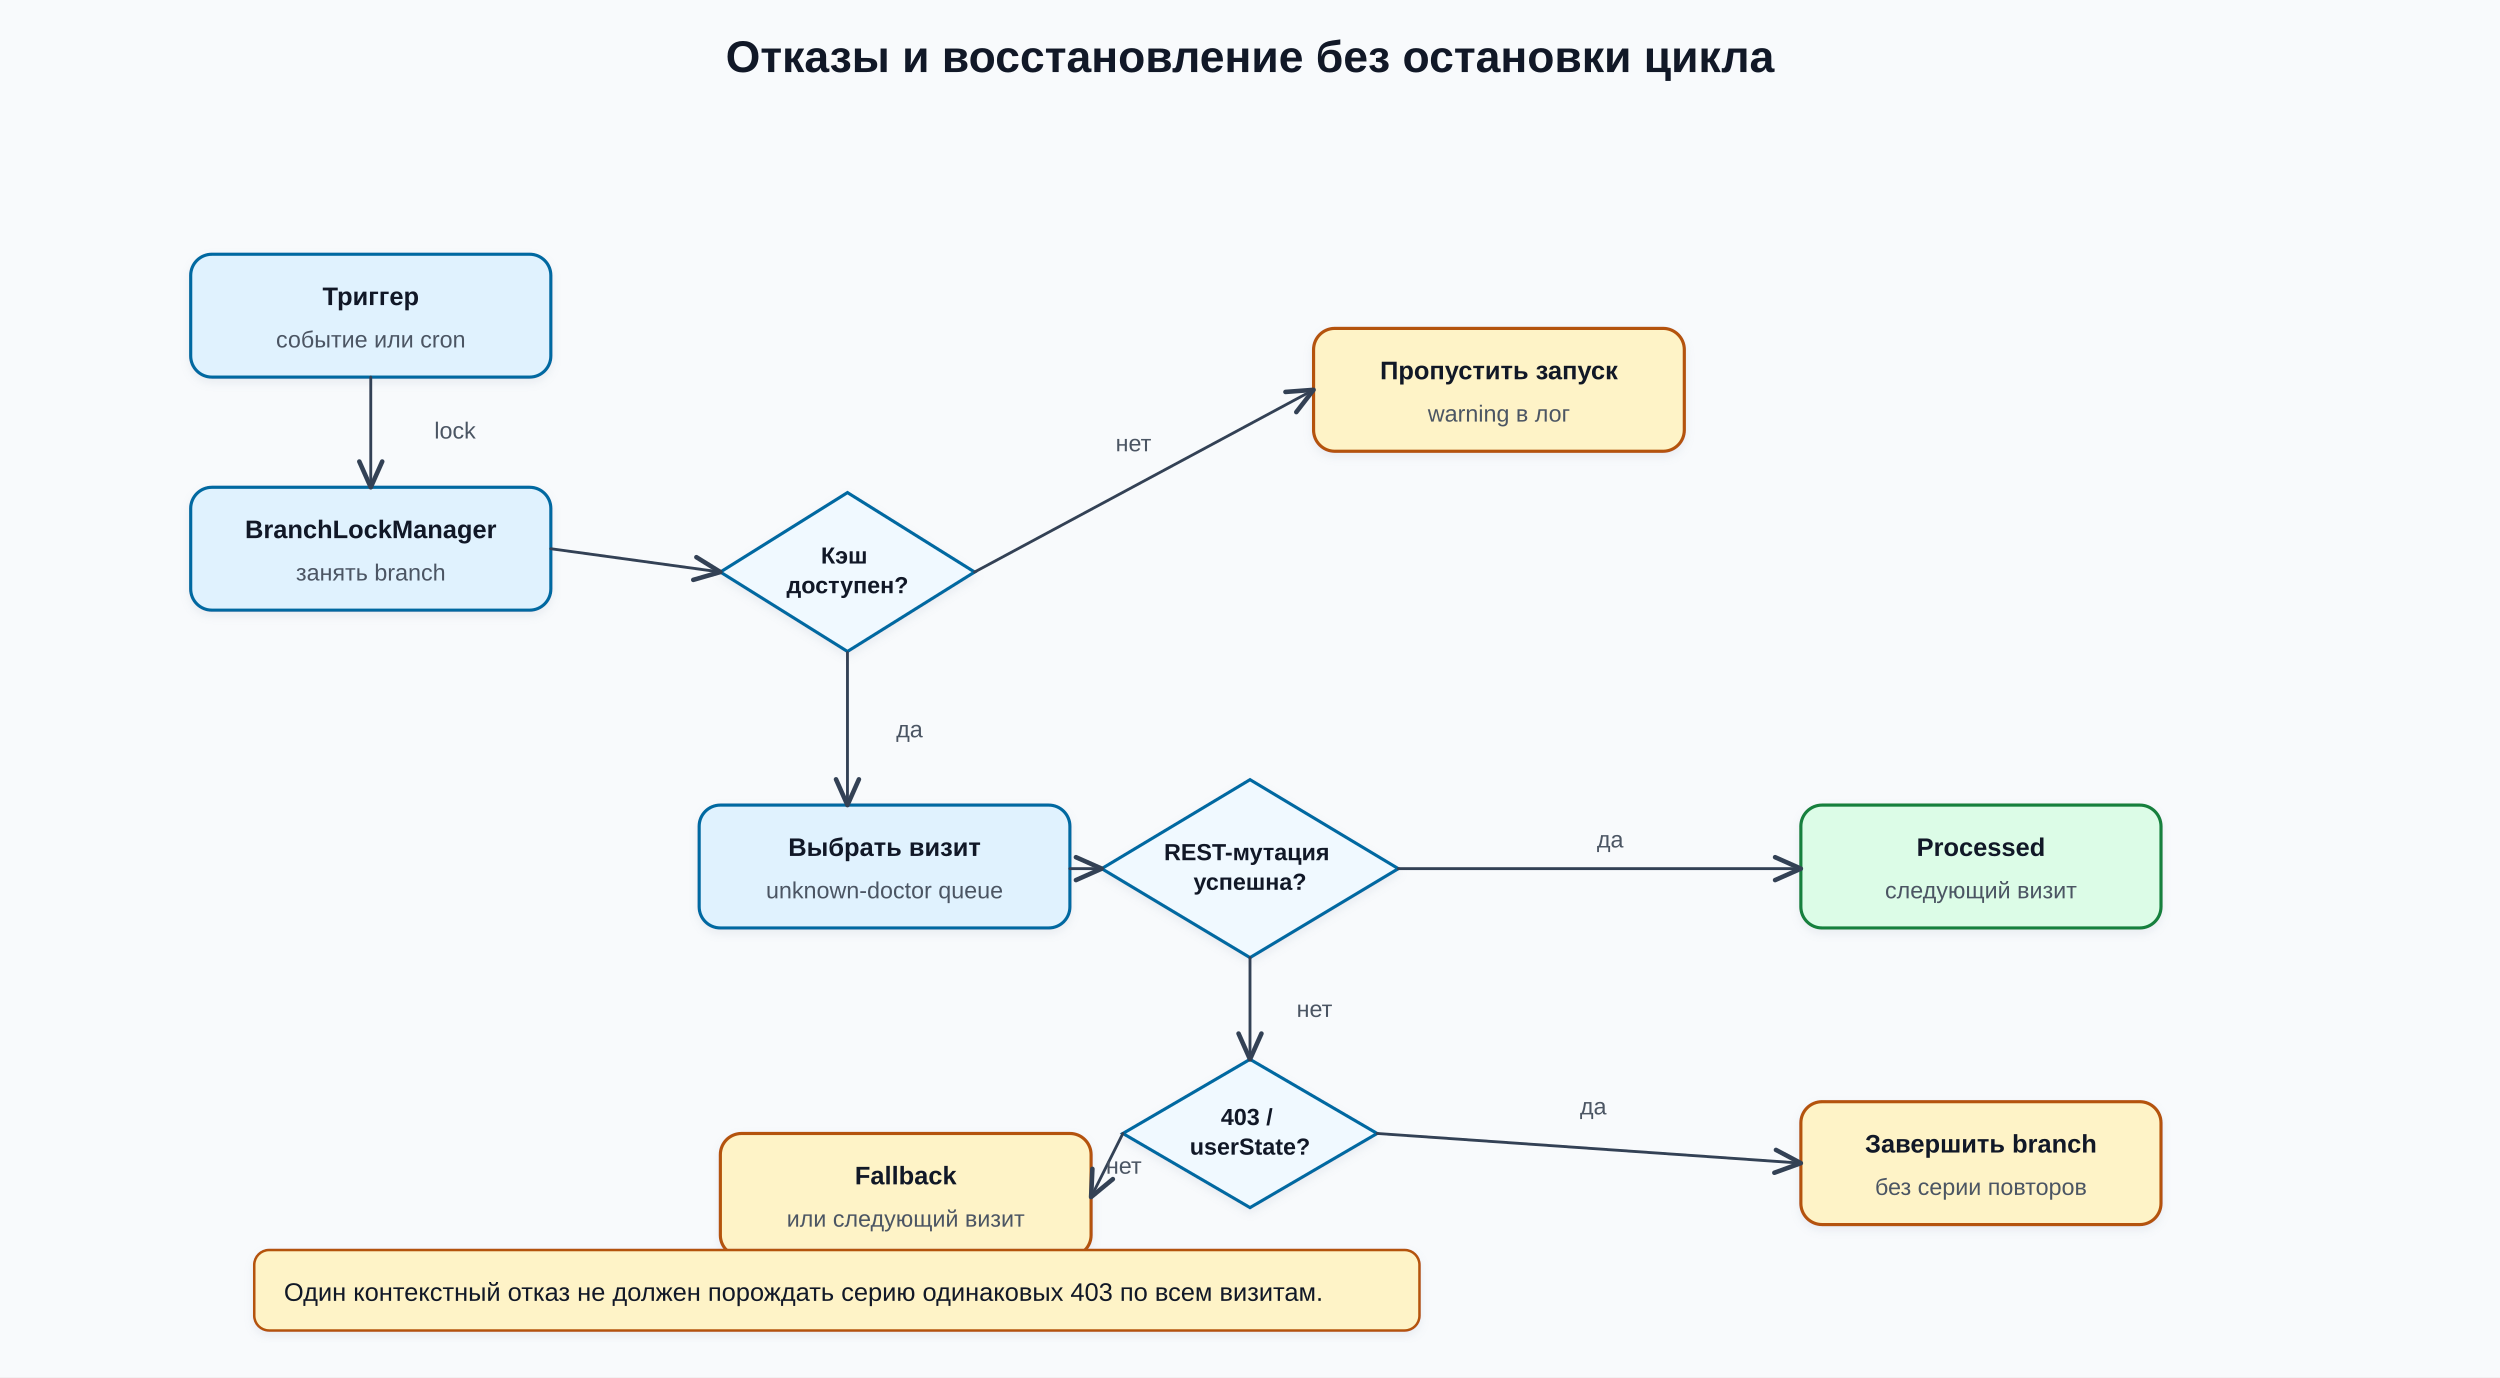
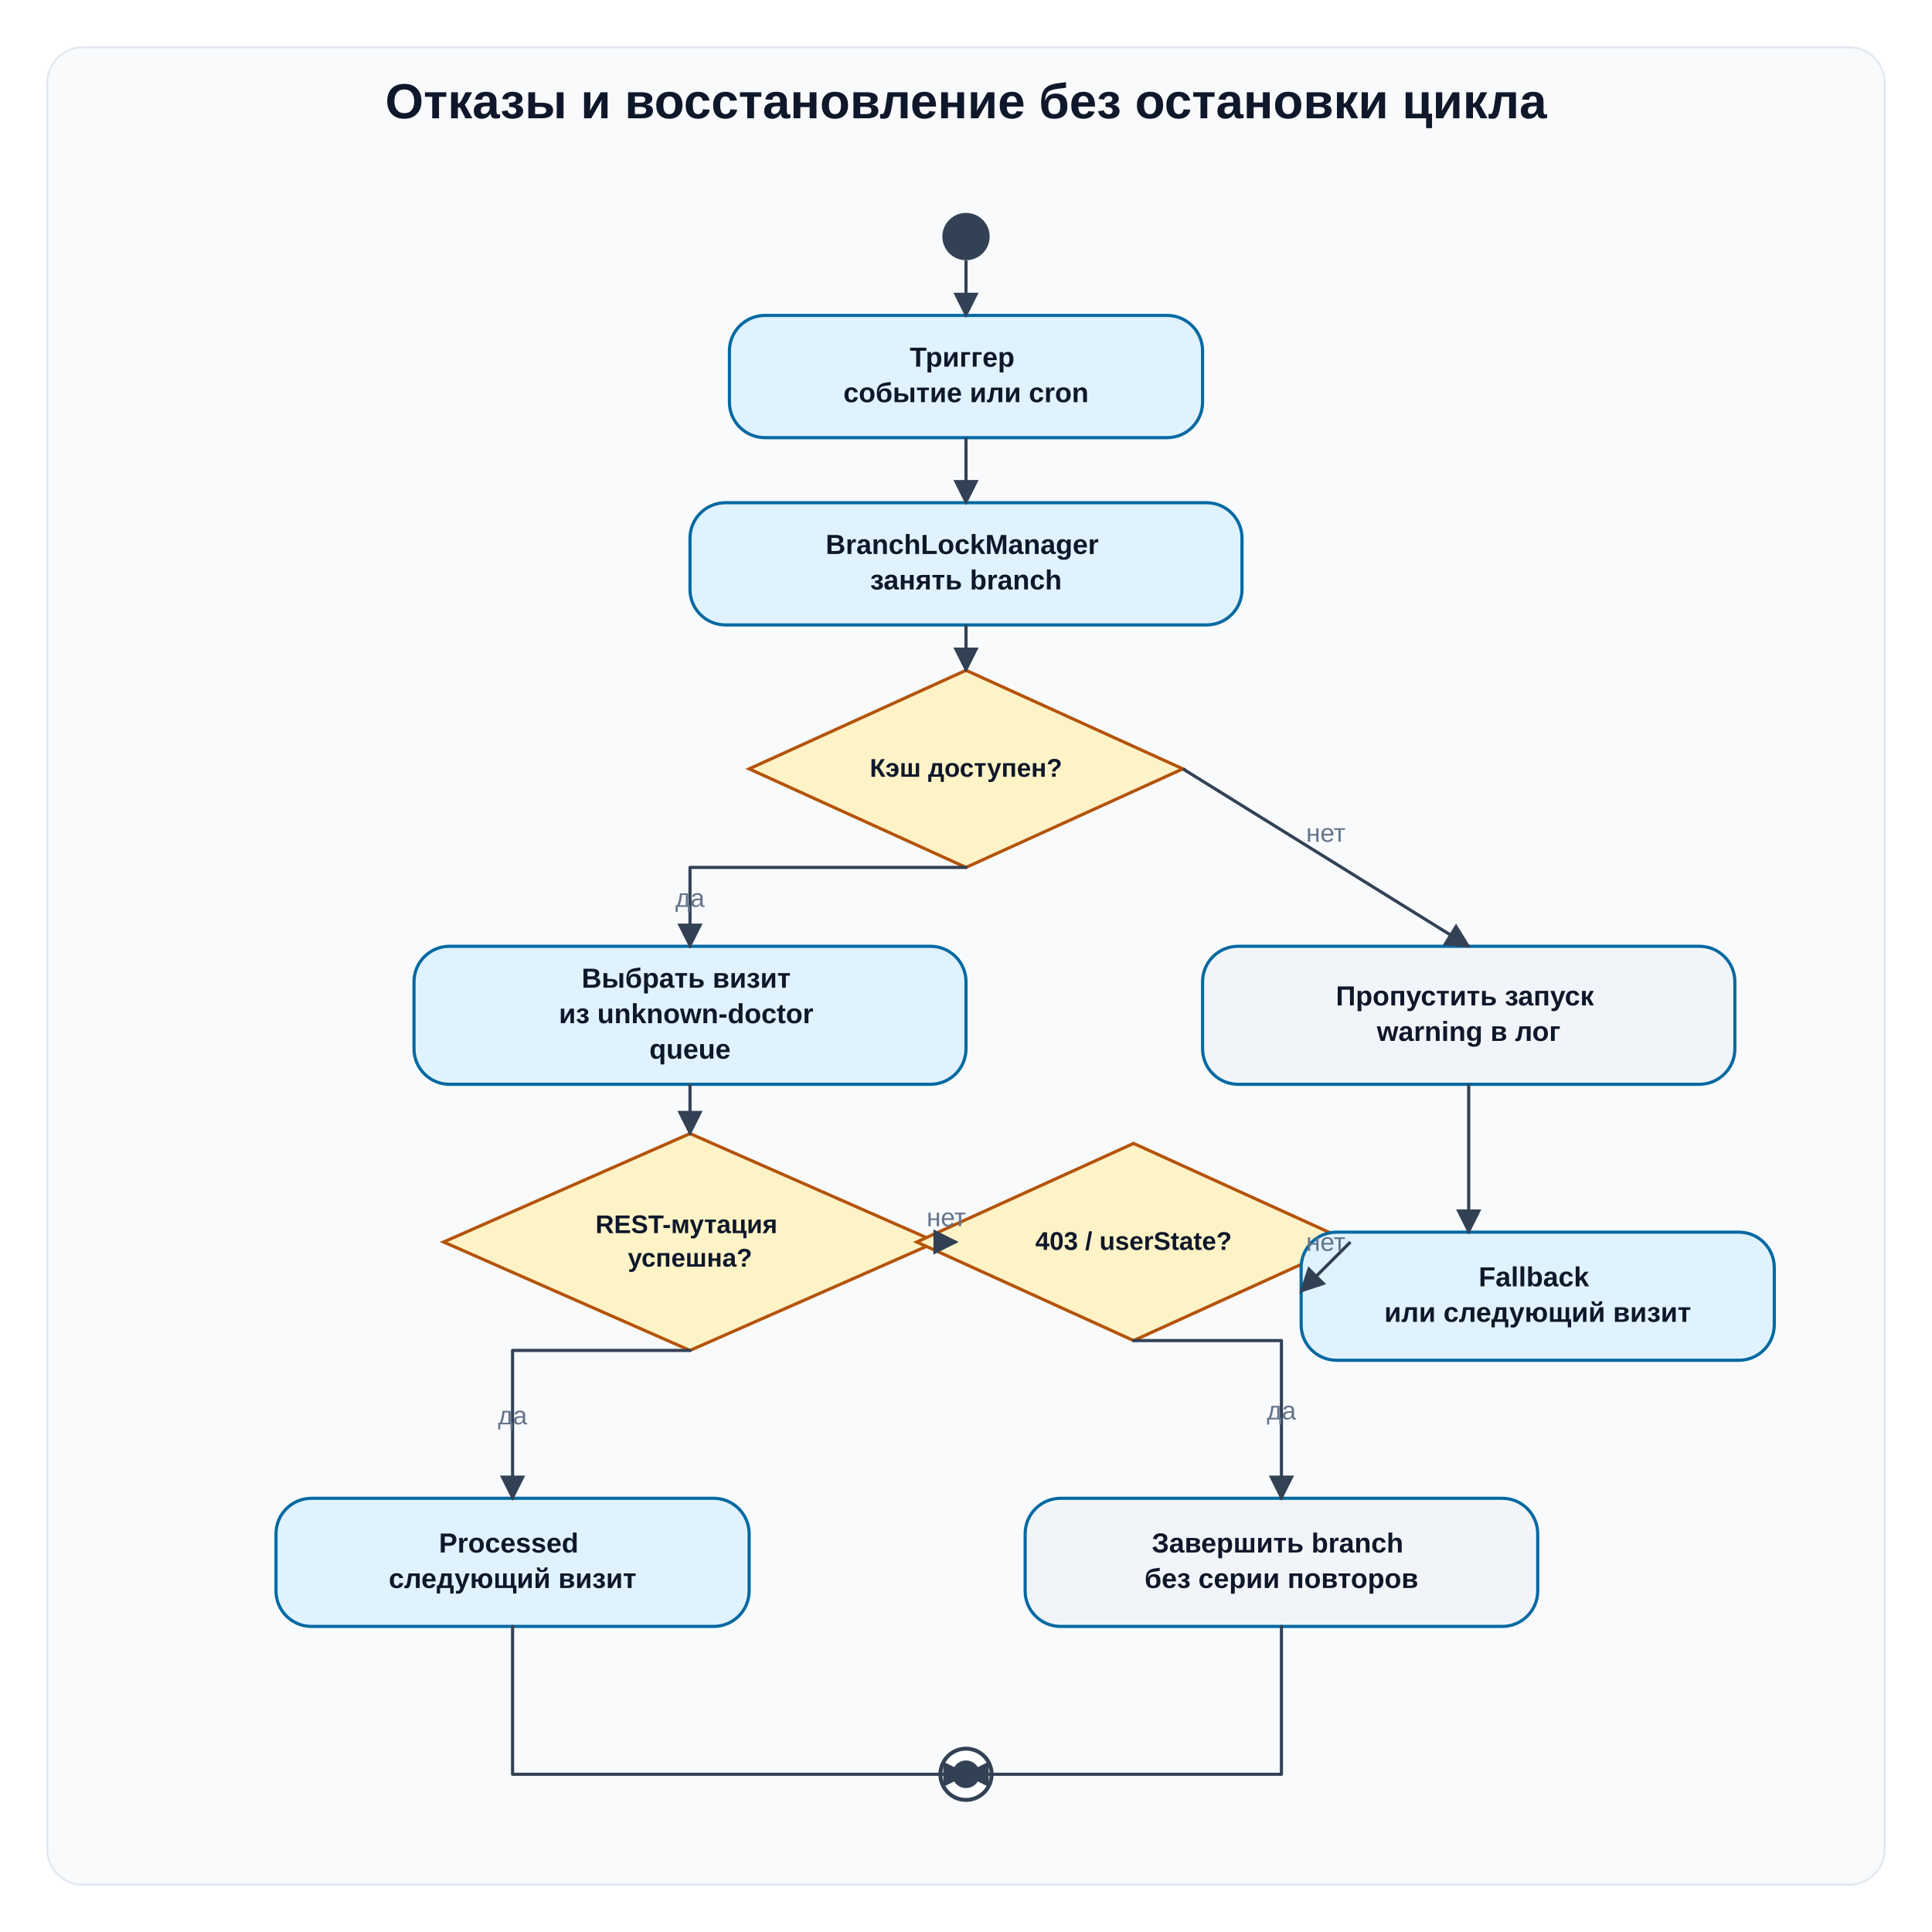
- <svg xmlns="http://www.w3.org/2000/svg" width="1180" height="650" viewBox="0 0 1180 650">
+ <svg xmlns="http://www.w3.org/2000/svg" width="980" height="980" viewBox="0 0 980 980" role="img" aria-label="Отказы и восстановление без остановки цикла">
  <defs>
-     <marker id="arrow" markerWidth="12" markerHeight="10" refX="10" refY="5" orient="auto" markerUnits="strokeWidth">
-       <path d="M 1 1 L 10 5 L 1 9" fill="none" stroke="#334155" stroke-width="1.6" stroke-linecap="round" stroke-linejoin="round" />
+     <marker id="arrow" viewBox="0 0 10 10" refX="9" refY="5" markerWidth="8" markerHeight="8" orient="auto-start-reverse">
+       <path d="M 0 0 L 10 5 L 0 10 z" fill="#334155" />
    </marker>
-     <marker id="triangle" markerWidth="14" markerHeight="12" refX="12" refY="6" orient="auto" markerUnits="strokeWidth">
-       <path d="M 1 6 L 12 1 L 12 11 Z" fill="#F8FAFC" stroke="#334155" stroke-width="1.5" />
+     <marker id="arrow-dashed" viewBox="0 0 10 10" refX="9" refY="5" markerWidth="8" markerHeight="8" orient="auto-start-reverse">
+       <path d="M 0 0 L 10 5 L 0 10 z" fill="#64748B" />
    </marker>
-     <marker id="green-dot" markerWidth="10" markerHeight="10" refX="5" refY="5" orient="auto">
-       <circle cx="5" cy="5" r="4" fill="#16A34A" />
-     </marker>
-     <filter id="card-shadow" x="-15%" y="-15%" width="130%" height="130%">
-       <feDropShadow dx="0" dy="2" stdDeviation="2" flood-color="#94A3B8" flood-opacity="0.16" />
-     </filter>
  </defs>
-   <rect x="0" y="0" width="1180" height="650" fill="#F8FAFC" />
-   <text x="590.0" y="34" text-anchor="middle" font-family="Segoe UI, Arial, sans-serif" font-size="21" font-weight="700" fill="#111827">Отказы и восстановление без остановки цикла</text>
-   <rect x="90" y="120" width="170" height="58" rx="10" ry="10" fill="#E0F2FE" stroke="#0369A1" stroke-width="1.5" filter="url(#card-shadow)" />
-   <text x="175.0" y="144" text-anchor="middle" font-family="Segoe UI, Arial, sans-serif" font-size="12" font-weight="700" fill="#111827" style="">
-     <tspan x="175.0" dy="0">Триггер</tspan>
+   <rect x="0.0" y="0.0" width="980.0" height="980.0" rx="0.0" fill="#FFFFFF" stroke="none" stroke-width="1" />
+   <rect x="24.0" y="24.0" width="932.0" height="932.0" rx="18.0" fill="#F8FAFC" stroke="#E2E8F0" stroke-width="1" />
+   <text x="490.0" y="60.0" text-anchor="middle" font-family="Segoe UI, Arial, sans-serif" font-size="25" font-weight="700" fill="#0F172A">Отказы и восстановление без остановки цикла</text>
+   <circle cx="490" cy="120" r="12" fill="#334155" />
+   <rect x="370.0" y="160.0" width="240.0" height="62.0" rx="18.0" fill="#E0F2FE" stroke="#0369A1" stroke-width="1.6" />
+   <text x="490.0" y="186.0" text-anchor="middle" font-family="Segoe UI, Arial, sans-serif" font-size="14" font-weight="600" fill="#0F172A">
+     <tspan x="490.0" dy="0">Триггер</tspan>
+     <tspan x="490.0" dy="18">событие или cron</tspan>
  </text>
-   <text x="175.0" y="164" text-anchor="middle" font-family="Segoe UI, Arial, sans-serif" font-size="11" font-weight="400" fill="#4B5563" style="">
-     <tspan x="175.0" dy="0">событие или cron</tspan>
+   <rect x="350.0" y="255.0" width="280.0" height="62.0" rx="18.0" fill="#E0F2FE" stroke="#0369A1" stroke-width="1.6" />
+   <text x="490.0" y="281.0" text-anchor="middle" font-family="Segoe UI, Arial, sans-serif" font-size="14" font-weight="600" fill="#0F172A">
+     <tspan x="490.0" dy="0">BranchLockManager</tspan>
+     <tspan x="490.0" dy="18">занять branch</tspan>
  </text>
-   <rect x="90" y="230" width="170" height="58" rx="10" ry="10" fill="#E0F2FE" stroke="#0369A1" stroke-width="1.5" filter="url(#card-shadow)" />
-   <text x="175.0" y="254" text-anchor="middle" font-family="Segoe UI, Arial, sans-serif" font-size="12" font-weight="700" fill="#111827" style="">
-     <tspan x="175.0" dy="0">BranchLockManager</tspan>
+   <path d="M 490.0 340.0 L 600.0 390.0 L 490.0 440.0 L 380.0 390.0 Z" fill="#FEF3C7" stroke="#B45309" stroke-width="1.6" />
+   <text x="490.0" y="394.0" text-anchor="middle" font-family="Segoe UI, Arial, sans-serif" font-size="13" font-weight="600" fill="#0F172A">
+     <tspan x="490.0" dy="0">Кэш доступен?</tspan>
  </text>
-   <text x="175.0" y="274" text-anchor="middle" font-family="Segoe UI, Arial, sans-serif" font-size="11" font-weight="400" fill="#4B5563" style="">
-     <tspan x="175.0" dy="0">занять branch</tspan>
+   <rect x="610.0" y="480.0" width="270.0" height="70.0" rx="18.0" fill="#F1F5F9" stroke="#0369A1" stroke-width="1.6" />
+   <text x="745.0" y="510.0" text-anchor="middle" font-family="Segoe UI, Arial, sans-serif" font-size="14" font-weight="600" fill="#0F172A">
+     <tspan x="745.0" dy="0">Пропустить запуск</tspan>
+     <tspan x="745.0" dy="18">warning в лог</tspan>
  </text>
-   <path d="M 400 232.5 L 460.0 270 L 400 307.5 L 340.0 270 Z" fill="#F0F9FF" stroke="#0369A1" stroke-width="1.5" filter="url(#card-shadow)" />
-   <text x="400" y="266" text-anchor="middle" font-family="Segoe UI, Arial, sans-serif" font-size="11" font-weight="700" fill="#111827" style="">
-     <tspan x="400" dy="0">Кэш</tspan>
-     <tspan x="400" dy="14">доступен?</tspan>
+   <rect x="210.0" y="480.0" width="280.0" height="70.0" rx="18.0" fill="#E0F2FE" stroke="#0369A1" stroke-width="1.6" />
+   <text x="350.0" y="501.0" text-anchor="middle" font-family="Segoe UI, Arial, sans-serif" font-size="14" font-weight="600" fill="#0F172A">
+     <tspan x="350.0" dy="0">Выбрать визит</tspan>
+     <tspan x="350.0" dy="18">из unknown-doctor</tspan>
+     <tspan x="350.0" dy="18">queue</tspan>
  </text>
-   <rect x="620" y="155" width="175" height="58" rx="10" ry="10" fill="#FEF3C7" stroke="#B45309" stroke-width="1.5" filter="url(#card-shadow)" />
-   <text x="707.5" y="179" text-anchor="middle" font-family="Segoe UI, Arial, sans-serif" font-size="12" font-weight="700" fill="#111827" style="">
-     <tspan x="707.5" dy="0">Пропустить запуск</tspan>
+   <path d="M 350.0 575.0 L 475.0 630.0 L 350.0 685.0 L 225.0 630.0 Z" fill="#FEF3C7" stroke="#B45309" stroke-width="1.6" />
+   <text x="350.0" y="625.5" text-anchor="middle" font-family="Segoe UI, Arial, sans-serif" font-size="13" font-weight="600" fill="#0F172A">
+     <tspan x="350.0" dy="0">REST-мутация</tspan>
+     <tspan x="350.0" dy="17">успешна?</tspan>
  </text>
-   <text x="707.5" y="199" text-anchor="middle" font-family="Segoe UI, Arial, sans-serif" font-size="11" font-weight="400" fill="#4B5563" style="">
-     <tspan x="707.5" dy="0">warning в лог</tspan>
+   <rect x="140.0" y="760.0" width="240.0" height="65.0" rx="18.0" fill="#E0F2FE" stroke="#0369A1" stroke-width="1.6" />
+   <text x="260.0" y="787.5" text-anchor="middle" font-family="Segoe UI, Arial, sans-serif" font-size="14" font-weight="600" fill="#0F172A">
+     <tspan x="260.0" dy="0">Processed</tspan>
+     <tspan x="260.0" dy="18">следующий визит</tspan>
  </text>
-   <rect x="330" y="380" width="175" height="58" rx="10" ry="10" fill="#E0F2FE" stroke="#0369A1" stroke-width="1.5" filter="url(#card-shadow)" />
-   <text x="417.5" y="404" text-anchor="middle" font-family="Segoe UI, Arial, sans-serif" font-size="12" font-weight="700" fill="#111827" style="">
-     <tspan x="417.5" dy="0">Выбрать визит</tspan>
+   <path d="M 575.0 580.0 L 685.0 630.0 L 575.0 680.0 L 465.0 630.0 Z" fill="#FEF3C7" stroke="#B45309" stroke-width="1.6" />
+   <text x="575.0" y="634.0" text-anchor="middle" font-family="Segoe UI, Arial, sans-serif" font-size="13" font-weight="600" fill="#0F172A">
+     <tspan x="575.0" dy="0">403 / userState?</tspan>
  </text>
-   <text x="417.5" y="424" text-anchor="middle" font-family="Segoe UI, Arial, sans-serif" font-size="11" font-weight="400" fill="#4B5563" style="">
-     <tspan x="417.5" dy="0">unknown-doctor queue</tspan>
+   <rect x="520.0" y="760.0" width="260.0" height="65.0" rx="18.0" fill="#F1F5F9" stroke="#0369A1" stroke-width="1.6" />
+   <text x="650.0" y="787.5" text-anchor="middle" font-family="Segoe UI, Arial, sans-serif" font-size="14" font-weight="600" fill="#0F172A">
+     <tspan x="650.0" dy="0">Завершить branch</tspan>
+     <tspan x="650.0" dy="18">без серии повторов</tspan>
  </text>
-   <path d="M 590 368.0 L 660.0 410 L 590 452.0 L 520.0 410 Z" fill="#F0F9FF" stroke="#0369A1" stroke-width="1.5" filter="url(#card-shadow)" />
-   <text x="590" y="406" text-anchor="middle" font-family="Segoe UI, Arial, sans-serif" font-size="11" font-weight="700" fill="#111827" style="">
-     <tspan x="590" dy="0">REST-мутация</tspan>
-     <tspan x="590" dy="14">успешна?</tspan>
+   <rect x="660.0" y="625.0" width="240.0" height="65.0" rx="18.0" fill="#E0F2FE" stroke="#0369A1" stroke-width="1.6" />
+   <text x="780.0" y="652.5" text-anchor="middle" font-family="Segoe UI, Arial, sans-serif" font-size="14" font-weight="600" fill="#0F172A">
+     <tspan x="780.0" dy="0">Fallback</tspan>
+     <tspan x="780.0" dy="18">или следующий визит</tspan>
  </text>
-   <rect x="850" y="380" width="170" height="58" rx="10" ry="10" fill="#DCFCE7" stroke="#15803D" stroke-width="1.5" filter="url(#card-shadow)" />
-   <text x="935.0" y="404" text-anchor="middle" font-family="Segoe UI, Arial, sans-serif" font-size="12" font-weight="700" fill="#111827" style="">
-     <tspan x="935.0" dy="0">Processed</tspan>
-   </text>
-   <text x="935.0" y="424" text-anchor="middle" font-family="Segoe UI, Arial, sans-serif" font-size="11" font-weight="400" fill="#4B5563" style="">
-     <tspan x="935.0" dy="0">следующий визит</tspan>
-   </text>
-   <path d="M 590 500.0 L 650.0 535 L 590 570.0 L 530.0 535 Z" fill="#F0F9FF" stroke="#0369A1" stroke-width="1.5" filter="url(#card-shadow)" />
-   <text x="590" y="531" text-anchor="middle" font-family="Segoe UI, Arial, sans-serif" font-size="11" font-weight="700" fill="#111827" style="">
-     <tspan x="590" dy="0">403 /</tspan>
-     <tspan x="590" dy="14">userState?</tspan>
-   </text>
-   <rect x="850" y="520" width="170" height="58" rx="10" ry="10" fill="#FEF3C7" stroke="#B45309" stroke-width="1.5" filter="url(#card-shadow)" />
-   <text x="935.0" y="544" text-anchor="middle" font-family="Segoe UI, Arial, sans-serif" font-size="12" font-weight="700" fill="#111827" style="">
-     <tspan x="935.0" dy="0">Завершить branch</tspan>
-   </text>
-   <text x="935.0" y="564" text-anchor="middle" font-family="Segoe UI, Arial, sans-serif" font-size="11" font-weight="400" fill="#4B5563" style="">
-     <tspan x="935.0" dy="0">без серии повторов</tspan>
-   </text>
-   <rect x="340" y="535" width="175" height="58" rx="10" ry="10" fill="#FEF3C7" stroke="#B45309" stroke-width="1.5" filter="url(#card-shadow)" />
-   <text x="427.5" y="559" text-anchor="middle" font-family="Segoe UI, Arial, sans-serif" font-size="12" font-weight="700" fill="#111827" style="">
-     <tspan x="427.5" dy="0">Fallback</tspan>
-   </text>
-   <text x="427.5" y="579" text-anchor="middle" font-family="Segoe UI, Arial, sans-serif" font-size="11" font-weight="400" fill="#4B5563" style="">
-     <tspan x="427.5" dy="0">или следующий визит</tspan>
-   </text>
-   <line x1="175" y1="178" x2="175" y2="230" stroke="#334155" stroke-width="1.35" stroke-linecap="round" marker-end="url(#arrow)" />
-   <text x="205" y="207" text-anchor="start" font-family="Segoe UI, Arial, sans-serif" font-size="11" font-weight="400" fill="#4B5563" style="">
-     <tspan x="205" dy="0">lock</tspan>
-   </text>
-   <line x1="260" y1="259" x2="340" y2="270" stroke="#334155" stroke-width="1.35" stroke-linecap="round" marker-end="url(#arrow)" />
-   <line x1="460" y1="270" x2="620" y2="184" stroke="#334155" stroke-width="1.35" stroke-linecap="round" marker-end="url(#arrow)" />
-   <text x="535" y="213" text-anchor="middle" font-family="Segoe UI, Arial, sans-serif" font-size="11" font-weight="400" fill="#4B5563" style="">
-     <tspan x="535" dy="0">нет</tspan>
-   </text>
-   <line x1="400" y1="308" x2="400" y2="380" stroke="#334155" stroke-width="1.35" stroke-linecap="round" marker-end="url(#arrow)" />
-   <text x="423" y="348" text-anchor="start" font-family="Segoe UI, Arial, sans-serif" font-size="11" font-weight="400" fill="#4B5563" style="">
-     <tspan x="423" dy="0">да</tspan>
-   </text>
-   <line x1="505" y1="410" x2="520" y2="410" stroke="#334155" stroke-width="1.35" stroke-linecap="round" marker-end="url(#arrow)" />
-   <line x1="660" y1="410" x2="850" y2="410" stroke="#334155" stroke-width="1.35" stroke-linecap="round" marker-end="url(#arrow)" />
-   <text x="760" y="400" text-anchor="middle" font-family="Segoe UI, Arial, sans-serif" font-size="11" font-weight="400" fill="#4B5563" style="">
-     <tspan x="760" dy="0">да</tspan>
-   </text>
-   <line x1="590" y1="452" x2="590" y2="500" stroke="#334155" stroke-width="1.35" stroke-linecap="round" marker-end="url(#arrow)" />
-   <text x="612" y="480" text-anchor="start" font-family="Segoe UI, Arial, sans-serif" font-size="11" font-weight="400" fill="#4B5563" style="">
-     <tspan x="612" dy="0">нет</tspan>
-   </text>
-   <line x1="650" y1="535" x2="850" y2="549" stroke="#334155" stroke-width="1.35" stroke-linecap="round" marker-end="url(#arrow)" />
-   <text x="752" y="526" text-anchor="middle" font-family="Segoe UI, Arial, sans-serif" font-size="11" font-weight="400" fill="#4B5563" style="">
-     <tspan x="752" dy="0">да</tspan>
-   </text>
-   <line x1="530" y1="535" x2="515" y2="565" stroke="#334155" stroke-width="1.35" stroke-linecap="round" marker-end="url(#arrow)" />
-   <text x="522" y="554" text-anchor="start" font-family="Segoe UI, Arial, sans-serif" font-size="11" font-weight="400" fill="#4B5563" style="">
-     <tspan x="522" dy="0">нет</tspan>
-   </text>
-   <rect x="120" y="590" width="550" height="38" rx="7" ry="7" fill="#FEF3C7" stroke="#B45309" stroke-width="1.2" filter="url(#card-shadow)" />
-   <text x="134" y="614" text-anchor="start" font-family="Segoe UI, Arial, sans-serif" font-size="12" font-weight="400" fill="#111827" style="">
-     <tspan x="134" dy="0">Один контекстный отказ не должен порождать серию одинаковых 403 по всем визитам.</tspan>
-   </text>
+   <circle cx="490" cy="900" r="13" fill="#FFFFFF" stroke="#334155" stroke-width="2" />
+   <circle cx="490" cy="900" r="7" fill="#334155" />
+   <path d="M 490.0 132.0 L 490.0 160.0" fill="none" stroke="#334155" stroke-width="1.6" marker-end="url(#arrow)" />
+   <path d="M 490.0 222.0 L 490.0 255.0" fill="none" stroke="#334155" stroke-width="1.6" marker-end="url(#arrow)" />
+   <path d="M 490.0 317.0 L 490.0 340.0" fill="none" stroke="#334155" stroke-width="1.6" marker-end="url(#arrow)" />
+   <path d="M 600.0 390.0 L 745.0 480.0" fill="none" stroke="#334155" stroke-width="1.6" marker-end="url(#arrow)" />
+   <text x="672.5" y="427.0" text-anchor="middle" font-family="Segoe UI, Arial, sans-serif" font-size="13" font-weight="400" fill="#64748B">нет</text>
+   <path d=" M 490.0 440.0 L 350.0 440.0 L 350.0 480.0" fill="none" stroke="#334155" stroke-width="1.6" stroke-linejoin="round" stroke-linecap="round" marker-end="url(#arrow)" />
+   <text x="350.0" y="460.0" text-anchor="middle" font-family="Segoe UI, Arial, sans-serif" font-size="13" font-weight="400" fill="#64748B">да</text>
+   <path d="M 350.0 550.0 L 350.0 575.0" fill="none" stroke="#334155" stroke-width="1.6" marker-end="url(#arrow)" />
+   <path d=" M 350.0 685.0 L 260.0 685.0 L 260.0 760.0" fill="none" stroke="#334155" stroke-width="1.6" stroke-linejoin="round" stroke-linecap="round" marker-end="url(#arrow)" />
+   <text x="260.0" y="722.5" text-anchor="middle" font-family="Segoe UI, Arial, sans-serif" font-size="13" font-weight="400" fill="#64748B">да</text>
+   <path d="M 475.0 630.0 L 485.0 630.0" fill="none" stroke="#334155" stroke-width="1.6" marker-end="url(#arrow)" />
+   <text x="480.0" y="622.0" text-anchor="middle" font-family="Segoe UI, Arial, sans-serif" font-size="13" font-weight="400" fill="#64748B">нет</text>
+   <path d=" M 575.0 680.0 L 650.0 680.0 L 650.0 760.0" fill="none" stroke="#334155" stroke-width="1.6" stroke-linejoin="round" stroke-linecap="round" marker-end="url(#arrow)" />
+   <text x="650.0" y="720.0" text-anchor="middle" font-family="Segoe UI, Arial, sans-serif" font-size="13" font-weight="400" fill="#64748B">да</text>
+   <path d="M 685.0 630.0 L 660.0 655.0" fill="none" stroke="#334155" stroke-width="1.6" marker-end="url(#arrow)" />
+   <text x="672.5" y="634.5" text-anchor="middle" font-family="Segoe UI, Arial, sans-serif" font-size="13" font-weight="400" fill="#64748B">нет</text>
+   <path d="M 745.0 550.0 L 745.0 625.0" fill="none" stroke="#334155" stroke-width="1.6" marker-end="url(#arrow)" />
+   <path d=" M 260.0 825.0 L 260.0 900.0 L 490.0 900.0" fill="none" stroke="#334155" stroke-width="1.6" stroke-linejoin="round" stroke-linecap="round" marker-end="url(#arrow)" />
+   <path d=" M 650.0 825.0 L 650.0 900.0 L 490.0 900.0" fill="none" stroke="#334155" stroke-width="1.6" stroke-linejoin="round" stroke-linecap="round" marker-end="url(#arrow)" />
</svg>
